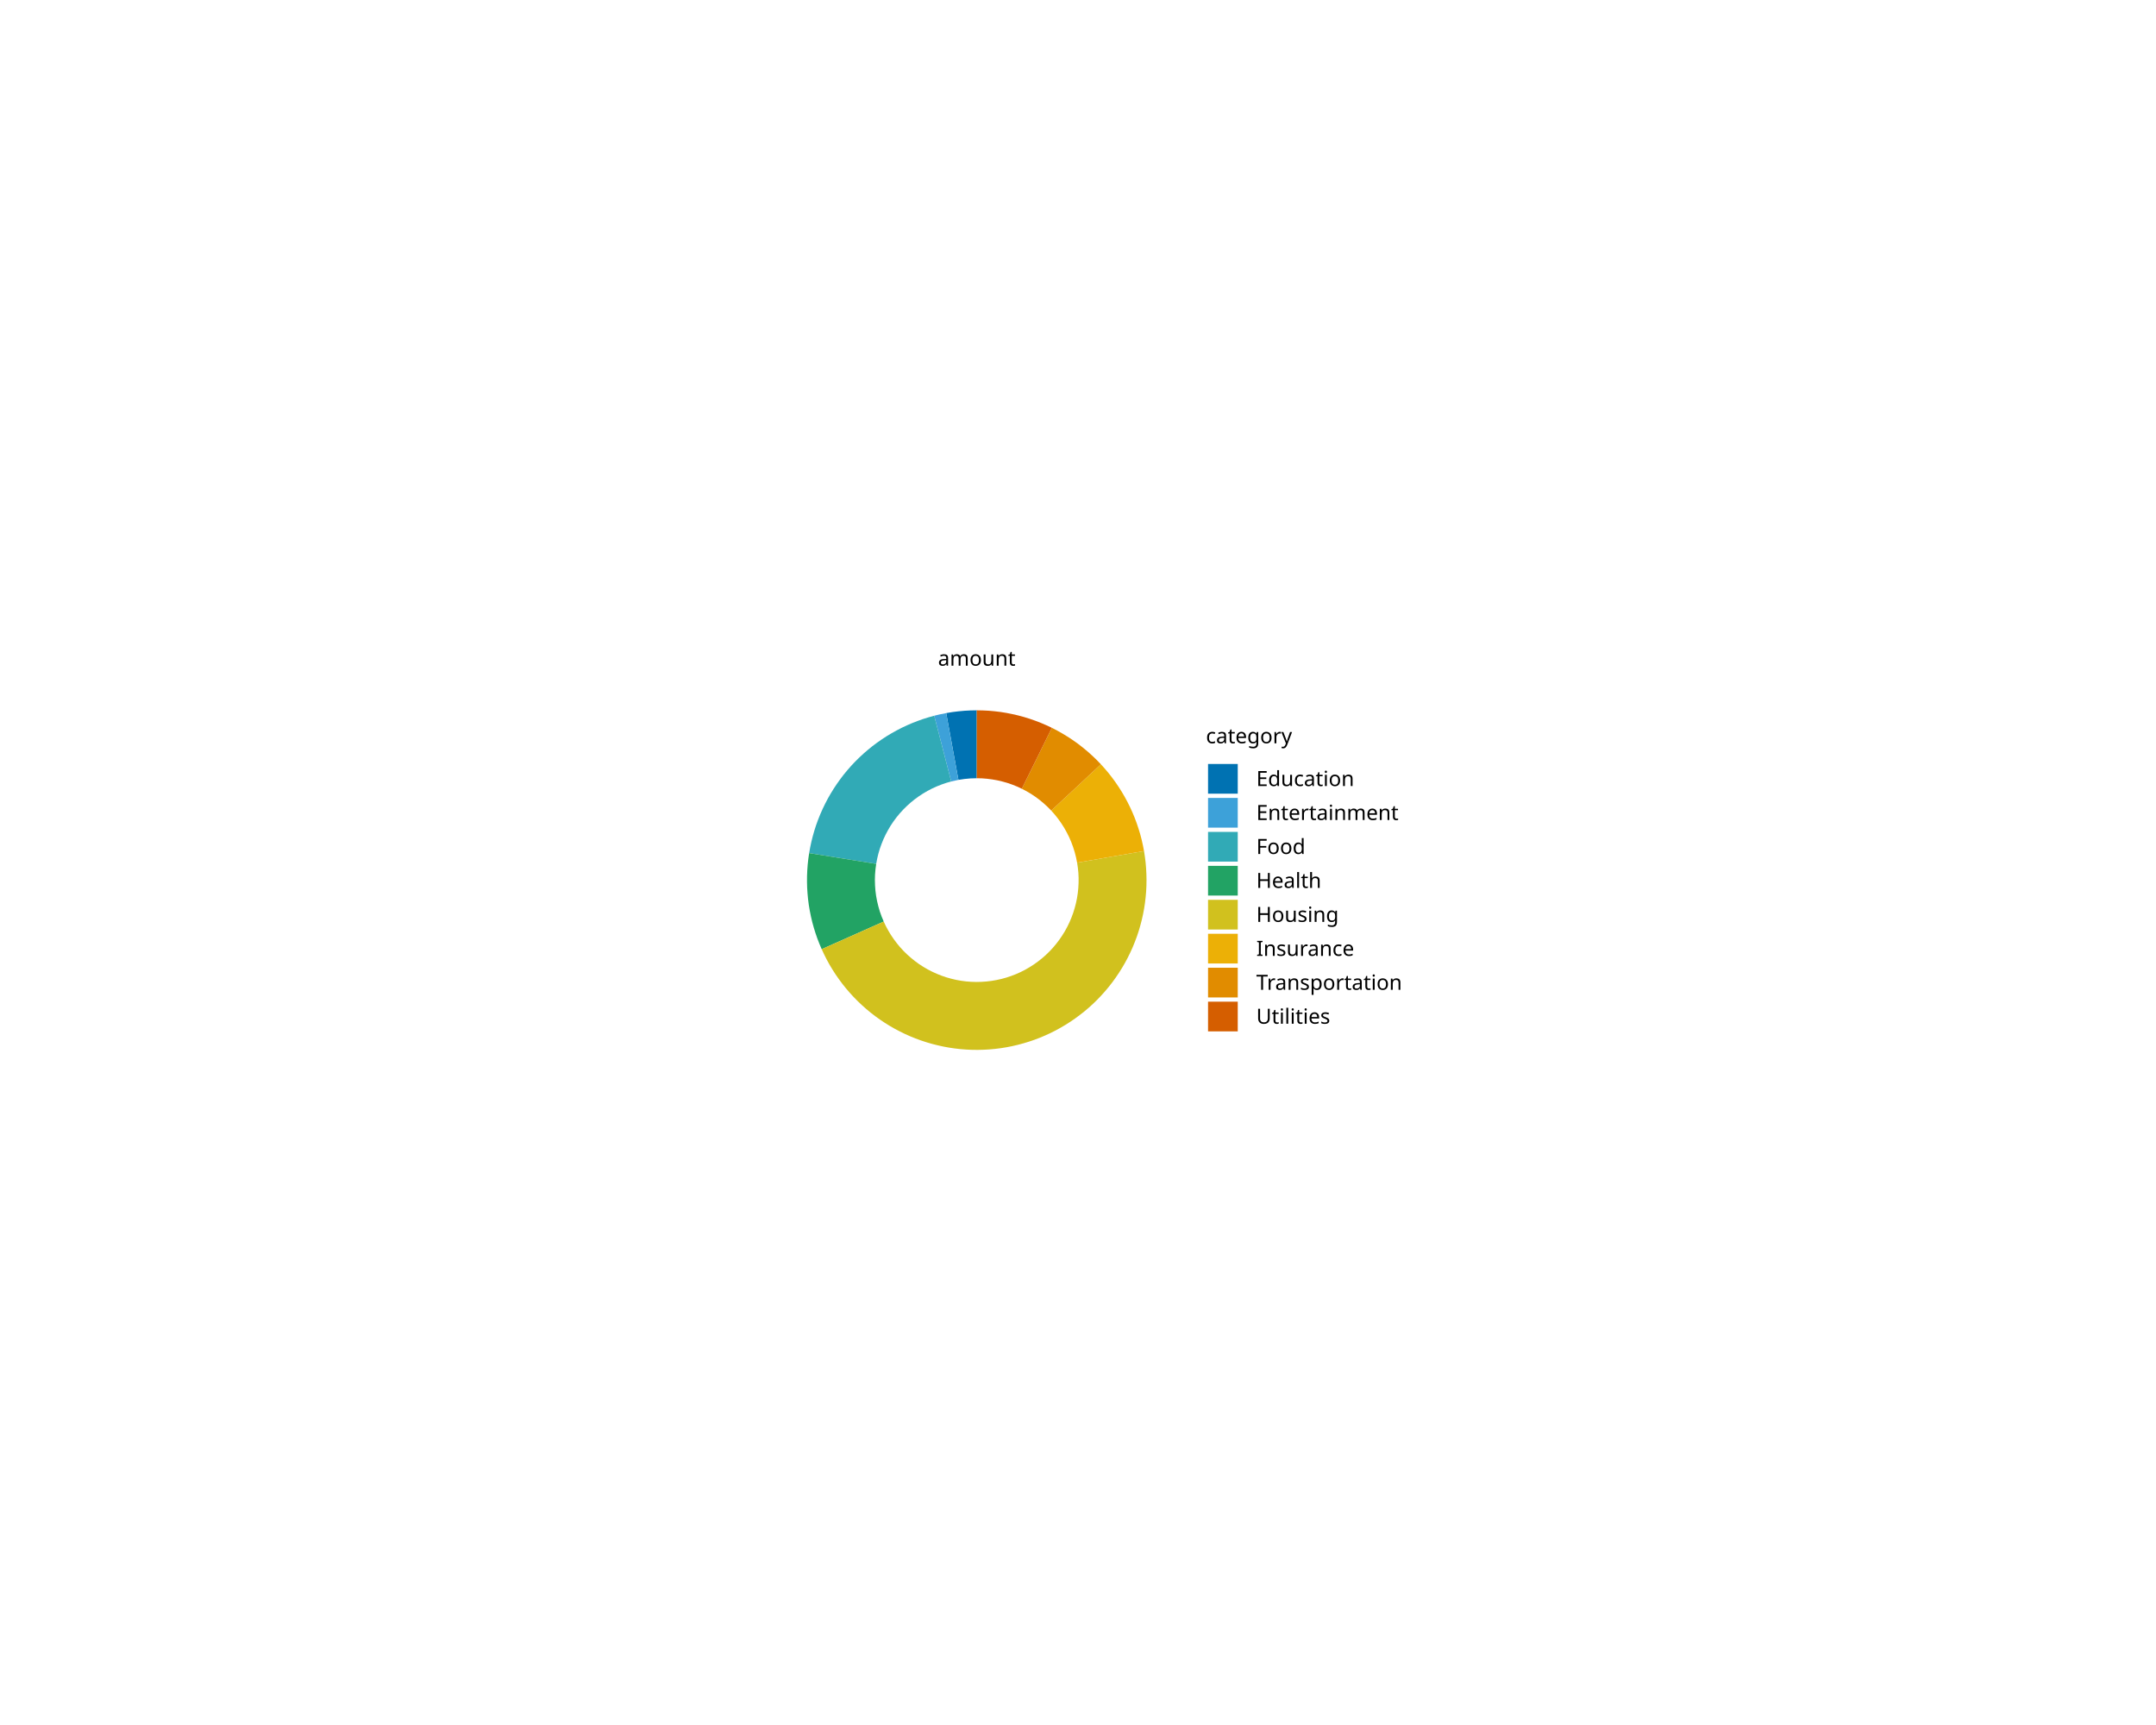
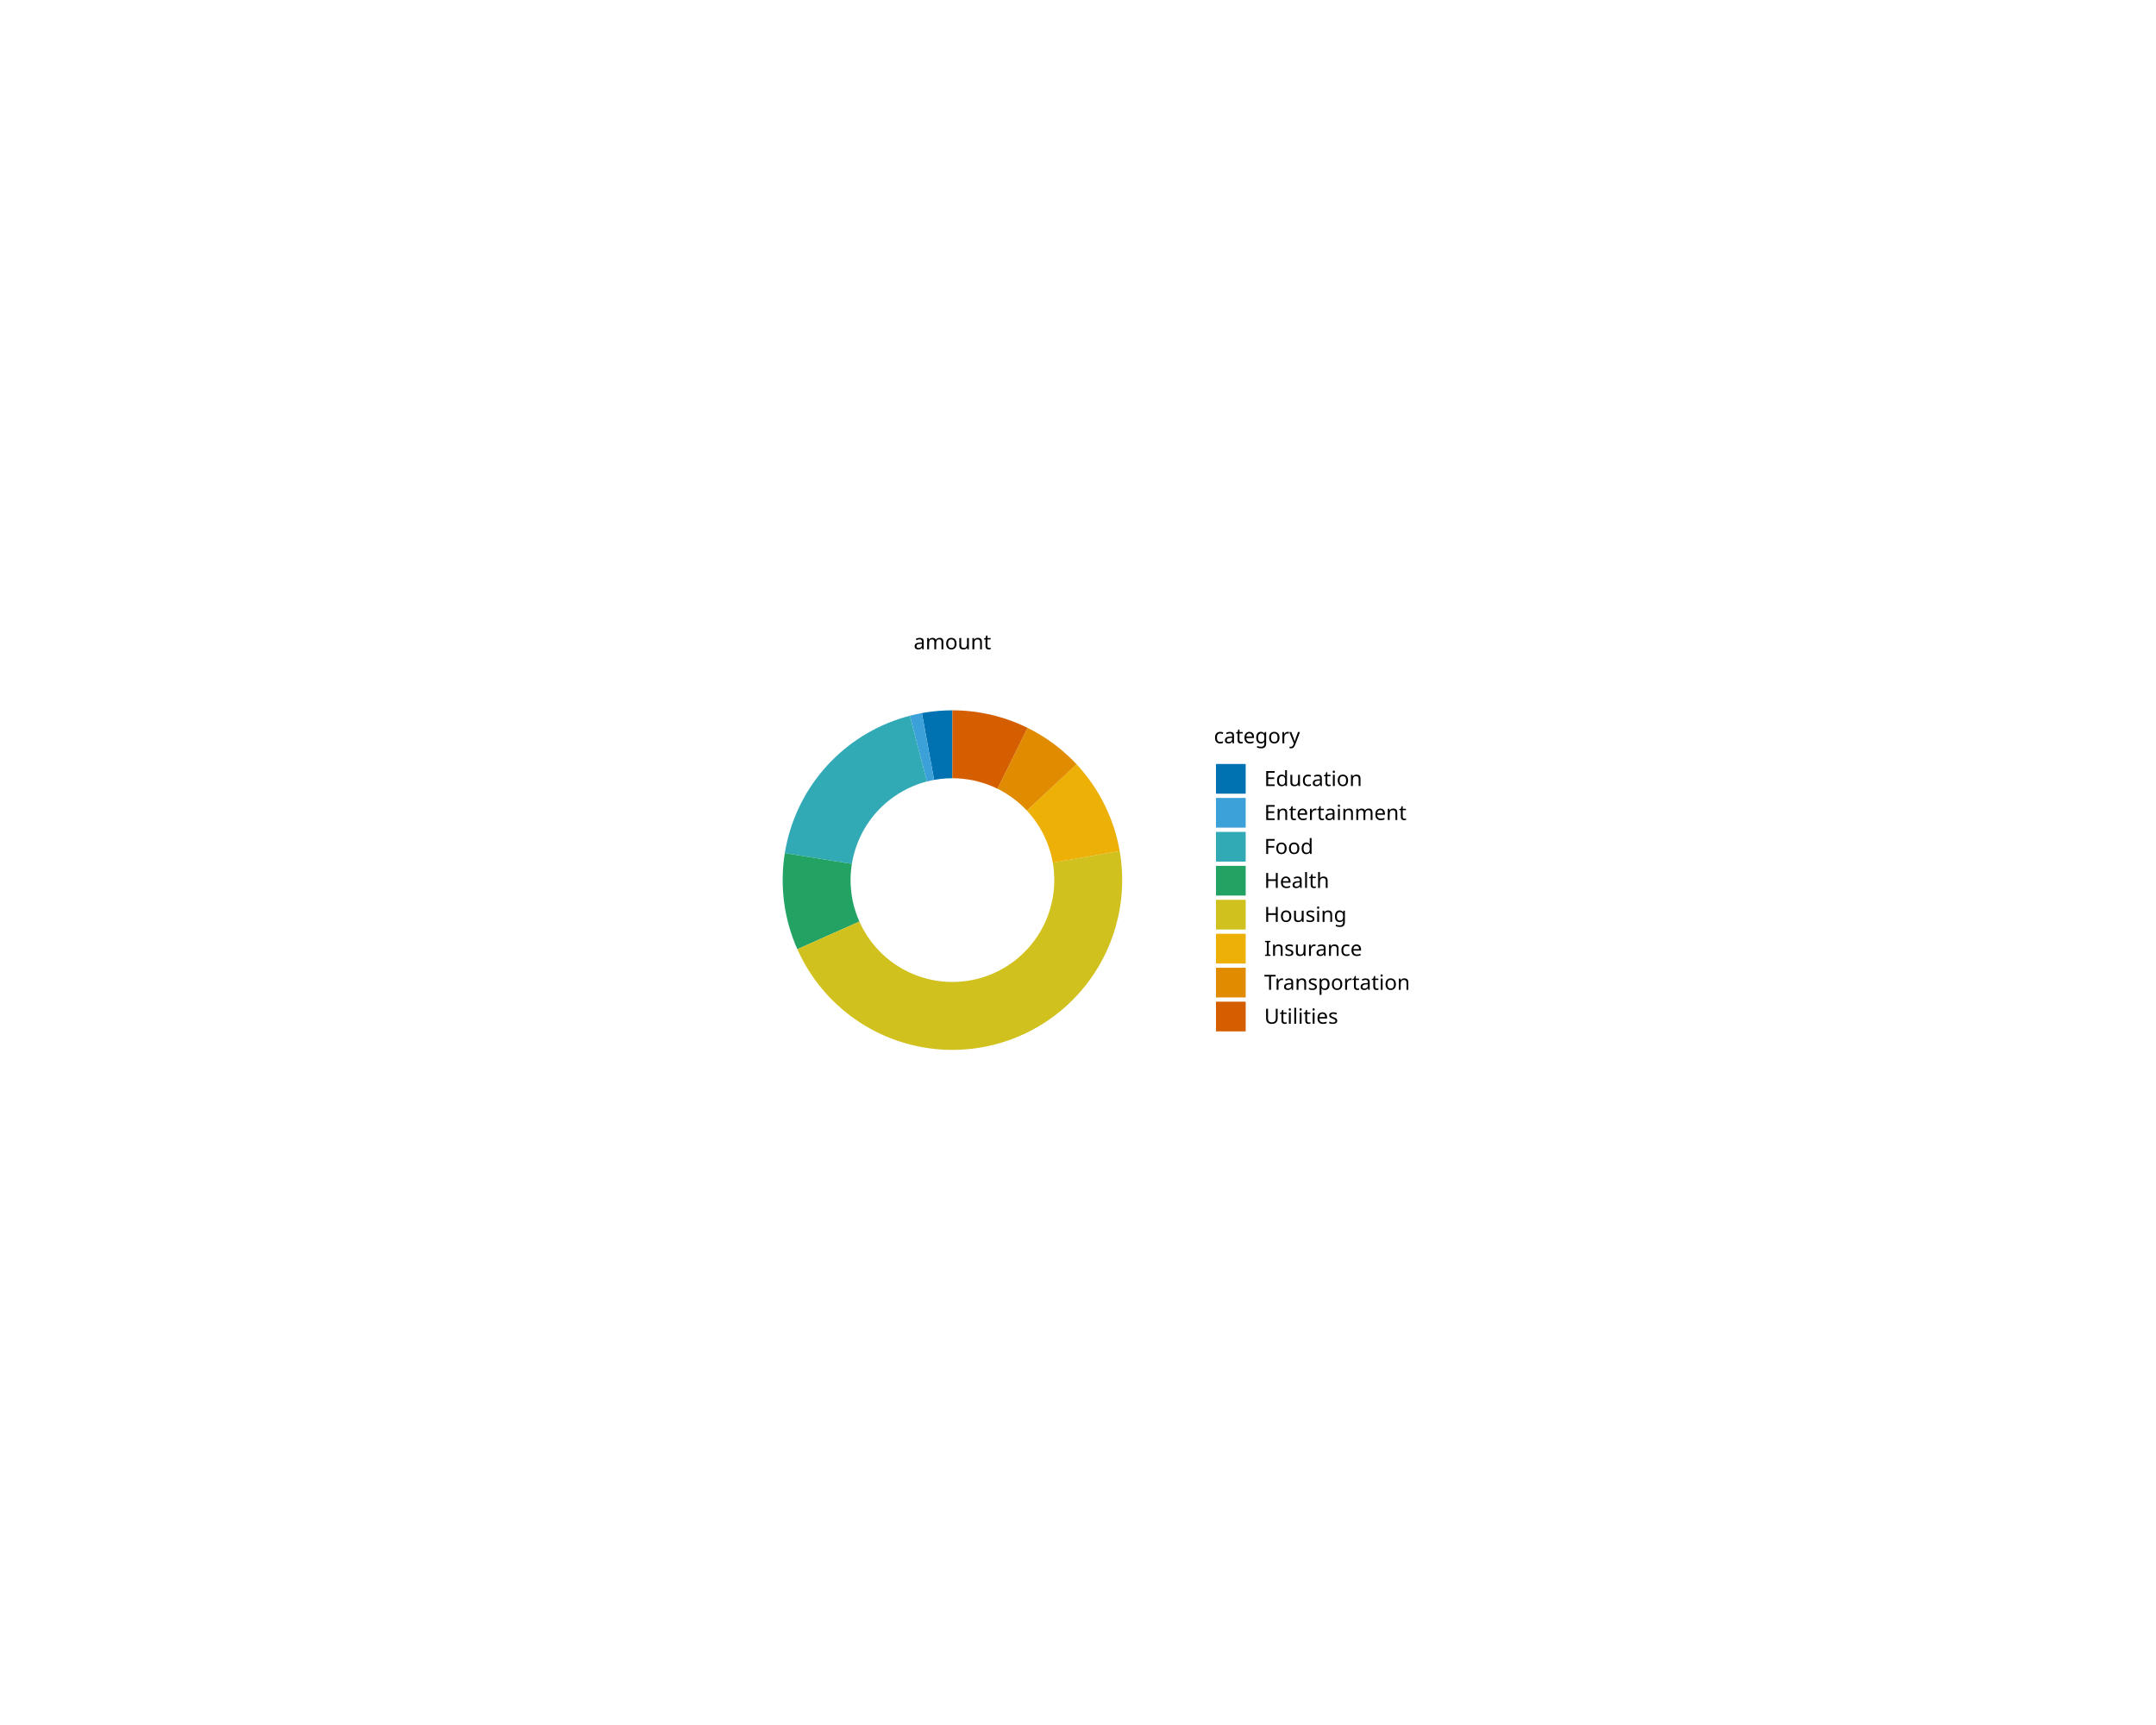
<svg xmlns="http://www.w3.org/2000/svg" class="svglite" data-engine-version="2.0" width="720.00pt" height="576.00pt" viewBox="0 0 720.00 576.00">
  <defs>
    <style type="text/css">
    .svglite line, .svglite polyline, .svglite polygon, .svglite path, .svglite rect, .svglite circle {
      fill: none;
      stroke: #000000;
      stroke-linecap: round;
      stroke-linejoin: round;
      stroke-miterlimit: 10.00;
    }
  </style>
  </defs>
  <rect width="100%" height="100%" style="stroke: none; fill: #FFFFFF;" />
  <defs>
    <clipPath id="cpMC4wMHw3MjAuMDB8MC4wMHw1NzYuMDA=">
      <rect x="0.00" y="0.00" width="720.00" height="576.00" />
    </clipPath>
  </defs>
  <g clip-path="url(#cpMC4wMHw3MjAuMDB8MC4wMHw1NzYuMDA=)">
</g>
  <defs>
-     <clipPath id="cpMjU1LjMyfDQ2NC42OHwyMTEuMjZ8MzY0Ljc0">
-       <rect x="255.32" y="211.26" width="209.36" height="153.48" />
+     <clipPath id="cpMjQ1Ljc4fDQ3NC4yMnwyMDkuODR8MzY2LjE2">
+       <rect x="245.78" y="209.84" width="228.44" height="156.32" />
    </clipPath>
  </defs>
-   <g clip-path="url(#cpMjU1LjMyfDQ2NC42OHwyMTEuMjZ8MzY0Ljc0)">
-     <rect x="255.32" y="211.26" width="209.36" height="153.48" style="stroke-width: 0.00; stroke: none;" />
+   <g clip-path="url(#cpMjQ1Ljc4fDQ3NC4yMnwyMDkuODR8MzY2LjE2)">
+     <rect x="245.78" y="209.84" width="228.44" height="156.32" style="stroke-width: 1.07; stroke: none;" />
  </g>
  <g clip-path="url(#cpMC4wMHw3MjAuMDB8MC4wMHw1NzYuMDA=)">
-     <polygon points="326.19,259.86 326.19,257.34 326.19,254.82 326.19,252.30 326.19,249.78 326.19,247.26 326.19,244.74 326.19,242.22 326.19,239.70 326.19,237.18 324.14,237.22 322.09,237.33 320.05,237.52 318.01,237.77 315.99,238.11 316.44,240.59 316.89,243.06 317.35,245.54 317.80,248.02 318.25,250.50 318.71,252.98 319.16,255.46 319.61,257.94 320.07,260.41 322.10,260.11 324.14,259.92 " style="stroke-width: 1.07; stroke: none; stroke-linecap: butt; stroke-linejoin: miter; fill: #0072B2;" />
-     <polygon points="320.07,260.41 319.61,257.94 319.16,255.46 318.71,252.98 318.25,250.50 317.80,248.02 317.35,245.54 316.89,243.06 316.44,240.59 315.99,238.11 313.98,238.51 311.98,238.99 312.61,241.43 313.25,243.87 313.88,246.31 314.51,248.75 315.14,251.19 315.77,253.63 316.40,256.07 317.03,258.51 317.66,260.94 " style="stroke-width: 1.07; stroke: none; stroke-linecap: butt; stroke-linejoin: miter; fill: #3DA1D9;" />
-     <polygon points="317.66,260.94 317.03,258.51 316.40,256.07 315.77,253.63 315.14,251.19 314.51,248.75 313.88,246.31 313.25,243.87 312.61,241.43 311.98,238.99 310.12,239.51 308.28,240.08 306.46,240.73 304.66,241.43 302.89,242.19 301.14,243.01 299.43,243.90 297.74,244.84 296.09,245.83 294.47,246.89 292.89,247.99 291.34,249.15 289.84,250.37 288.38,251.63 286.97,252.94 285.59,254.30 284.27,255.70 283.00,257.15 281.77,258.64 280.60,260.18 279.48,261.75 278.41,263.36 277.40,265.00 276.44,266.68 275.55,268.39 274.71,270.13 273.93,271.89 273.21,273.69 272.55,275.50 271.96,277.34 271.43,279.19 270.96,281.07 270.56,282.95 270.22,284.85 272.70,285.26 275.19,285.66 277.68,286.06 280.17,286.46 282.65,286.86 285.14,287.26 287.63,287.66 290.12,288.06 292.61,288.46 292.92,286.78 293.32,285.11 293.80,283.47 294.37,281.86 295.01,280.27 295.74,278.72 296.54,277.21 297.41,275.73 298.36,274.31 299.38,272.93 300.47,271.61 301.62,270.35 302.84,269.14 304.11,268.00 305.44,266.92 306.82,265.91 308.26,264.97 309.73,264.10 311.25,263.31 312.81,262.60 314.40,261.97 316.02,261.41 " style="stroke-width: 1.07; stroke: none; stroke-linecap: butt; stroke-linejoin: miter; fill: #31AAB6;" />
-     <polygon points="292.61,288.46 290.12,288.06 287.63,287.66 285.14,287.26 282.65,286.86 280.17,286.46 277.68,286.06 275.19,285.66 272.70,285.26 270.22,284.85 269.94,286.77 269.73,288.68 269.59,290.61 269.51,292.54 269.50,294.47 269.55,296.40 269.67,298.32 269.85,300.25 270.10,302.16 270.42,304.06 270.80,305.96 271.24,307.84 271.75,309.70 272.32,311.54 272.95,313.37 273.65,315.17 274.40,316.94 276.70,315.92 279.00,314.89 281.31,313.87 283.61,312.84 285.91,311.82 288.21,310.79 290.51,309.77 292.81,308.74 295.12,307.72 294.43,306.06 293.83,304.38 293.33,302.66 292.91,300.92 292.58,299.16 292.35,297.38 292.22,295.60 292.17,293.81 292.22,292.02 292.37,290.24 " style="stroke-width: 1.07; stroke: none; stroke-linecap: butt; stroke-linejoin: miter; fill: #22A364;" />
-     <polygon points="295.12,307.72 292.81,308.74 290.51,309.77 288.21,310.79 285.91,311.82 283.61,312.84 281.31,313.87 279.00,314.89 276.70,315.92 274.40,316.94 275.22,318.69 276.09,320.42 277.02,322.11 278.01,323.76 279.06,325.39 280.16,326.97 281.31,328.52 282.52,330.03 283.77,331.49 285.08,332.92 286.43,334.29 287.83,335.62 289.27,336.90 290.76,338.14 292.29,339.32 293.85,340.44 295.46,341.52 297.10,342.54 298.77,343.50 300.48,344.40 302.21,345.25 303.98,346.04 305.76,346.76 307.58,347.43 309.41,348.03 311.26,348.57 313.13,349.04 315.02,349.46 316.92,349.81 318.83,350.09 320.75,350.31 322.67,350.46 324.60,350.55 326.53,350.57 328.46,350.52 330.39,350.41 332.31,350.24 334.22,350.00 336.13,349.69 338.02,349.32 339.91,348.88 341.77,348.38 343.62,347.82 345.44,347.20 347.25,346.51 349.03,345.76 350.78,344.96 352.51,344.09 354.20,343.16 355.86,342.18 357.49,341.14 359.08,340.05 360.63,338.90 362.15,337.71 363.62,336.46 365.05,335.16 366.43,333.81 367.76,332.42 369.05,330.98 370.29,329.50 371.48,327.98 372.61,326.41 373.69,324.81 374.72,323.18 375.69,321.51 376.60,319.81 377.45,318.08 378.25,316.32 378.98,314.53 379.66,312.72 380.27,310.89 380.81,309.04 381.30,307.17 381.72,305.29 382.08,303.39 382.37,301.48 382.59,299.57 382.76,297.64 382.85,295.71 382.88,293.78 382.84,291.85 382.74,289.93 382.58,288.00 382.34,286.09 382.05,284.18 379.56,284.61 377.08,285.04 374.60,285.47 372.12,285.90 369.63,286.33 367.15,286.77 364.67,287.20 362.18,287.63 359.70,288.06 359.95,289.74 360.12,291.43 360.20,293.12 360.19,294.82 360.10,296.51 359.93,298.20 359.67,299.88 359.33,301.54 358.90,303.19 358.40,304.81 357.81,306.40 357.15,307.96 356.41,309.49 355.59,310.98 354.70,312.42 353.74,313.82 352.71,315.17 351.62,316.47 350.46,317.71 349.24,318.89 347.96,320.01 346.63,321.06 345.25,322.05 343.82,322.96 342.35,323.81 340.84,324.58 339.29,325.27 337.70,325.88 336.09,326.42 334.46,326.87 332.80,327.24 331.13,327.53 329.44,327.73 327.75,327.85 326.05,327.89 324.36,327.84 322.66,327.71 320.98,327.49 319.31,327.19 317.66,326.80 316.03,326.34 314.42,325.79 312.84,325.16 311.30,324.46 309.79,323.68 308.32,322.82 306.90,321.90 305.53,320.90 304.21,319.83 302.94,318.71 301.73,317.52 300.58,316.27 299.50,314.96 298.48,313.60 297.53,312.20 296.65,310.74 295.84,309.25 " style="stroke-width: 1.07; stroke: none; stroke-linecap: butt; stroke-linejoin: miter; fill: #D1C11E;" />
-     <polygon points="359.70,288.06 362.18,287.63 364.67,287.20 367.15,286.77 369.63,286.33 372.12,285.90 374.60,285.47 377.08,285.04 379.56,284.61 382.05,284.18 381.68,282.28 381.26,280.40 380.77,278.53 380.21,276.69 379.60,274.86 378.92,273.05 378.18,271.27 377.38,269.51 376.52,267.78 375.60,266.08 374.63,264.42 373.59,262.78 372.51,261.19 371.37,259.63 370.18,258.11 368.93,256.63 367.64,255.20 365.80,256.92 363.96,258.64 362.11,260.36 360.27,262.08 358.43,263.80 356.59,265.51 354.74,267.23 352.90,268.95 351.06,270.67 352.25,272.01 353.36,273.41 354.40,274.87 355.36,276.38 356.24,277.94 357.04,279.54 357.75,281.18 358.37,282.86 358.91,284.57 359.35,286.30 " style="stroke-width: 1.07; stroke: none; stroke-linecap: butt; stroke-linejoin: miter; fill: #ECB006;" />
-     <polygon points="351.06,270.67 352.90,268.95 354.74,267.23 356.59,265.51 358.43,263.80 360.27,262.08 362.11,260.36 363.96,258.64 365.80,256.92 367.64,255.20 366.22,253.73 364.74,252.31 363.21,250.94 361.63,249.63 360.01,248.37 358.34,247.18 356.63,246.05 354.88,244.98 353.09,243.97 351.27,243.03 350.15,245.29 349.04,247.55 347.92,249.81 346.81,252.07 345.70,254.33 344.58,256.59 343.47,258.85 342.35,261.11 341.24,263.37 342.79,264.19 344.30,265.08 345.77,266.06 347.18,267.11 348.53,268.23 349.83,269.42 " style="stroke-width: 1.07; stroke: none; stroke-linecap: butt; stroke-linejoin: miter; fill: #E18C00;" />
-     <polygon points="341.24,263.37 342.35,261.11 343.47,258.85 344.58,256.59 345.70,254.33 346.81,252.07 347.92,249.81 349.04,247.55 350.15,245.29 351.27,243.03 349.46,242.18 347.62,241.39 345.76,240.67 343.87,240.01 341.96,239.42 340.04,238.90 338.09,238.45 336.13,238.06 334.16,237.74 332.17,237.50 330.18,237.32 328.19,237.22 326.19,237.18 326.19,239.70 326.19,242.22 326.19,244.74 326.19,247.26 326.19,249.78 326.19,252.30 326.19,254.82 326.19,257.34 326.19,259.86 327.92,259.90 329.65,260.04 331.36,260.26 333.07,260.56 334.75,260.96 336.42,261.43 338.06,262.00 339.66,262.64 " style="stroke-width: 1.07; stroke: none; stroke-linecap: butt; stroke-linejoin: miter; fill: #D55E00;" />
-     <text x="402.72" y="248.19" style="font-size: 7.00px; font-family: sans;" textLength="26.85px" lengthAdjust="spacingAndGlyphs">category</text>
-     <rect x="403.43" y="255.10" width="9.92" height="9.92" style="stroke-width: 1.07; stroke: none; stroke-linecap: butt; stroke-linejoin: miter; fill: #0072B2;" />
-     <rect x="403.43" y="266.44" width="9.92" height="9.92" style="stroke-width: 1.07; stroke: none; stroke-linecap: butt; stroke-linejoin: miter; fill: #3DA1D9;" />
-     <rect x="403.43" y="277.78" width="9.92" height="9.92" style="stroke-width: 1.07; stroke: none; stroke-linecap: butt; stroke-linejoin: miter; fill: #31AAB6;" />
-     <rect x="403.43" y="289.12" width="9.92" height="9.92" style="stroke-width: 1.07; stroke: none; stroke-linecap: butt; stroke-linejoin: miter; fill: #22A364;" />
-     <rect x="403.43" y="300.46" width="9.92" height="9.92" style="stroke-width: 1.07; stroke: none; stroke-linecap: butt; stroke-linejoin: miter; fill: #D1C11E;" />
-     <rect x="403.43" y="311.80" width="9.92" height="9.92" style="stroke-width: 1.07; stroke: none; stroke-linecap: butt; stroke-linejoin: miter; fill: #ECB006;" />
-     <rect x="403.43" y="323.14" width="9.92" height="9.92" style="stroke-width: 1.07; stroke: none; stroke-linecap: butt; stroke-linejoin: miter; fill: #E18C00;" />
-     <rect x="403.43" y="334.47" width="9.92" height="9.92" style="stroke-width: 1.07; stroke: none; stroke-linecap: butt; stroke-linejoin: miter; fill: #D55E00;" />
-     <text x="419.54" y="262.47" style="font-size: 7.00px; font-family: sans;" textLength="31.14px" lengthAdjust="spacingAndGlyphs">Education</text>
-     <text x="419.54" y="273.81" style="font-size: 7.00px; font-family: sans;" textLength="43.58px" lengthAdjust="spacingAndGlyphs">Entertainment</text>
-     <text x="419.54" y="285.15" style="font-size: 7.00px; font-family: sans;" textLength="15.96px" lengthAdjust="spacingAndGlyphs">Food</text>
-     <text x="419.54" y="296.49" style="font-size: 7.00px; font-family: sans;" textLength="20.24px" lengthAdjust="spacingAndGlyphs">Health</text>
-     <text x="419.54" y="307.83" style="font-size: 7.00px; font-family: sans;" textLength="25.69px" lengthAdjust="spacingAndGlyphs">Housing</text>
-     <text x="419.54" y="319.17" style="font-size: 7.00px; font-family: sans;" textLength="30.75px" lengthAdjust="spacingAndGlyphs">Insurance</text>
-     <text x="419.54" y="330.51" style="font-size: 7.00px; font-family: sans;" textLength="45.14px" lengthAdjust="spacingAndGlyphs">Transportation</text>
-     <text x="419.54" y="341.84" style="font-size: 7.00px; font-family: sans;" textLength="22.56px" lengthAdjust="spacingAndGlyphs">Utilities</text>
-     <text x="326.19" y="222.28" text-anchor="middle" style="font-size: 7.00px; font-family: sans;" textLength="23.35px" lengthAdjust="spacingAndGlyphs">amount</text>
+     <polygon points="318.06,237.18 316.14,237.21 314.22,237.31 312.30,237.48 310.39,237.70 308.48,238.00 306.59,238.36 304.71,238.78 302.85,239.26 301.00,239.81 299.18,240.42 297.37,241.09 295.59,241.83 293.84,242.62 292.11,243.47 290.41,244.38 288.75,245.35 287.12,246.37 285.52,247.45 283.97,248.58 282.45,249.77 280.97,251.00 279.54,252.29 278.15,253.62 276.80,255.00 275.51,256.42 274.26,257.89 273.06,259.39 271.92,260.94 270.82,262.53 269.79,264.15 268.81,265.81 267.88,267.50 267.01,269.21 266.21,270.96 265.46,272.74 264.77,274.54 264.15,276.36 263.58,278.20 263.08,280.06 262.64,281.93 262.27,283.82 261.96,285.72 261.72,287.63 261.54,289.55 261.42,291.47 261.37,293.39 261.39,295.32 261.47,297.24 261.62,299.16 261.83,301.08 262.11,302.98 262.45,304.88 262.85,306.76 263.32,308.63 263.86,310.48 264.45,312.31 265.11,314.12 265.83,315.90 266.60,317.66 267.44,319.40 268.34,321.10 269.29,322.78 270.30,324.42 271.36,326.02 272.48,327.59 273.65,329.11 274.88,330.60 276.15,332.05 277.47,333.45 278.84,334.80 280.25,336.11 281.70,337.37 283.20,338.58 284.74,339.74 286.32,340.85 287.93,341.90 289.58,342.89 291.26,343.83 292.97,344.71 294.71,345.54 296.48,346.30 298.27,347.00 300.09,347.64 301.92,348.22 303.78,348.74 305.65,349.19 307.53,349.58 309.43,349.91 311.34,350.17 313.26,350.36 315.18,350.49 317.10,350.56 319.03,350.56 320.95,350.49 322.87,350.36 324.79,350.17 326.69,349.91 328.59,349.58 330.48,349.19 332.35,348.74 334.20,348.22 336.04,347.64 337.86,347.00 339.65,346.30 341.42,345.54 343.16,344.71 344.87,343.83 346.55,342.89 348.20,341.90 349.81,340.85 351.39,339.74 352.92,338.58 354.42,337.37 355.88,336.11 357.29,334.80 358.66,333.45 359.98,332.05 361.25,330.60 362.47,329.11 363.64,327.59 364.76,326.02 365.83,324.42 366.84,322.78 367.79,321.10 368.69,319.40 369.52,317.66 370.30,315.90 371.02,314.12 371.68,312.31 372.27,310.48 372.80,308.63 373.27,306.76 373.68,304.88 374.02,302.98 374.30,301.08 374.51,299.16 374.66,297.24 374.74,295.32 374.75,293.39 374.71,291.47 374.59,289.55 374.41,287.63 374.17,285.72 373.86,283.82 373.48,281.93 373.05,280.06 372.55,278.20 371.98,276.36 371.36,274.54 370.67,272.74 369.92,270.96 369.11,269.21 368.25,267.50 367.32,265.81 366.34,264.15 365.30,262.53 364.21,260.94 363.07,259.39 361.87,257.89 360.62,256.42 359.32,255.00 357.98,253.62 356.59,252.29 355.16,251.00 353.68,249.77 352.16,248.58 350.60,247.45 349.01,246.37 347.38,245.35 345.71,244.38 344.02,243.47 342.29,242.62 340.53,241.83 338.75,241.09 336.95,240.42 335.12,239.81 333.28,239.26 331.42,238.78 329.54,238.36 327.64,238.00 325.74,237.70 323.83,237.48 321.91,237.31 319.99,237.21 318.06,237.18 318.06,239.14 318.06,241.09 318.06,243.05 318.06,245.00 318.06,246.96 318.06,248.91 318.06,250.87 318.06,252.82 318.06,254.78 318.06,256.73 318.06,258.69 318.06,260.64 318.06,262.60 318.06,264.55 318.06,266.51 318.06,268.46 318.06,270.42 318.06,272.37 318.06,274.33 318.06,276.28 318.06,278.24 318.06,280.19 318.06,282.15 318.06,284.10 318.06,286.06 318.06,288.01 318.06,289.97 318.06,291.92 318.06,293.88 318.06,293.88 318.06,291.92 318.06,289.97 318.06,288.01 318.06,286.06 318.06,284.10 318.06,282.15 318.06,280.19 318.06,278.24 318.06,276.28 318.06,274.33 318.06,272.37 318.06,270.42 318.06,268.46 318.06,266.51 318.06,264.55 318.06,262.60 318.06,260.64 318.06,258.69 318.06,256.73 318.06,254.78 318.06,252.82 318.06,250.87 318.06,248.91 318.06,246.96 318.06,245.00 318.06,243.05 318.06,241.09 318.06,239.14 " style="stroke-width: 1.07; stroke: none; fill: none;" />
+     <polygon points="318.06,259.86 318.06,257.34 318.06,254.82 318.06,252.30 318.06,249.78 318.06,247.26 318.06,244.74 318.06,242.22 318.06,239.70 318.06,237.18 316.01,237.22 313.96,237.33 311.92,237.52 309.89,237.77 307.86,238.11 308.32,240.59 308.77,243.06 309.22,245.54 309.68,248.02 310.13,250.50 310.58,252.98 311.04,255.46 311.49,257.94 311.94,260.41 313.97,260.11 316.01,259.92 " style="stroke-width: 1.07; stroke: none; stroke-linecap: butt; stroke-linejoin: miter; fill: #0072B2;" />
+     <polygon points="311.94,260.41 311.49,257.94 311.04,255.46 310.58,252.98 310.13,250.50 309.68,248.02 309.22,245.54 308.77,243.06 308.32,240.59 307.86,238.11 305.85,238.51 303.86,238.99 304.49,241.43 305.12,243.87 305.75,246.31 306.38,248.75 307.02,251.19 307.65,253.63 308.28,256.07 308.91,258.51 309.54,260.94 " style="stroke-width: 1.07; stroke: none; stroke-linecap: butt; stroke-linejoin: miter; fill: #3DA1D9;" />
+     <polygon points="309.54,260.94 308.91,258.51 308.28,256.07 307.65,253.63 307.02,251.19 306.38,248.75 305.75,246.31 305.12,243.87 304.49,241.43 303.86,238.99 302.00,239.51 300.16,240.08 298.34,240.73 296.54,241.43 294.76,242.19 293.02,243.01 291.30,243.90 289.62,244.84 287.96,245.83 286.34,246.89 284.76,247.99 283.22,249.15 281.72,250.37 280.26,251.63 278.84,252.94 277.47,254.30 276.15,255.70 274.87,257.15 273.65,258.64 272.47,260.18 271.35,261.75 270.28,263.36 269.27,265.00 268.32,266.68 267.42,268.39 266.58,270.13 265.81,271.89 265.09,273.69 264.43,275.50 263.84,277.34 263.30,279.19 262.84,281.07 262.43,282.95 262.09,284.85 264.58,285.26 267.07,285.66 269.56,286.06 272.04,286.46 274.53,286.86 277.02,287.26 279.51,287.66 281.99,288.06 284.48,288.46 284.80,286.78 285.19,285.11 285.68,283.47 286.24,281.86 286.89,280.27 287.61,278.72 288.41,277.21 289.29,275.73 290.24,274.31 291.26,272.93 292.34,271.61 293.50,270.35 294.71,269.14 295.99,268.00 297.32,266.92 298.70,265.91 300.13,264.97 301.61,264.10 303.13,263.31 304.68,262.60 306.27,261.97 307.89,261.41 " style="stroke-width: 1.07; stroke: none; stroke-linecap: butt; stroke-linejoin: miter; fill: #31AAB6;" />
+     <polygon points="284.48,288.46 281.99,288.06 279.51,287.66 277.02,287.26 274.53,286.86 272.04,286.46 269.56,286.06 267.07,285.66 264.58,285.26 262.09,284.85 261.82,286.77 261.61,288.68 261.46,290.61 261.39,292.54 261.37,294.47 261.43,296.40 261.55,298.32 261.73,300.25 261.98,302.16 262.29,304.06 262.67,305.96 263.12,307.84 263.62,309.70 264.19,311.54 264.83,313.37 265.52,315.17 266.28,316.94 268.58,315.92 270.88,314.89 273.18,313.87 275.48,312.84 277.78,311.82 280.09,310.79 282.39,309.77 284.69,308.74 286.99,307.72 286.31,306.06 285.71,304.38 285.20,302.66 284.78,300.92 284.46,299.16 284.23,297.38 284.09,295.60 284.05,293.81 284.10,292.02 284.24,290.24 " style="stroke-width: 1.07; stroke: none; stroke-linecap: butt; stroke-linejoin: miter; fill: #22A364;" />
+     <polygon points="286.99,307.72 284.69,308.74 282.39,309.77 280.09,310.79 277.78,311.82 275.48,312.84 273.18,313.87 270.88,314.89 268.58,315.92 266.28,316.94 267.09,318.69 267.97,320.42 268.90,322.11 269.89,323.76 270.93,325.39 272.03,326.97 273.19,328.52 274.39,330.03 275.65,331.49 276.95,332.92 278.31,334.29 279.71,335.62 281.15,336.90 282.64,338.14 284.16,339.32 285.73,340.44 287.33,341.52 288.97,342.54 290.65,343.50 292.35,344.40 294.09,345.25 295.85,346.04 297.64,346.76 299.45,347.43 301.29,348.03 303.14,348.57 305.01,349.04 306.90,349.46 308.79,349.81 310.70,350.09 312.62,350.31 314.55,350.46 316.47,350.55 318.41,350.57 320.34,350.52 322.26,350.41 324.18,350.24 326.10,350.00 328.01,349.69 329.90,349.32 331.78,348.88 333.65,348.38 335.49,347.82 337.32,347.20 339.12,346.51 340.90,345.76 342.66,344.96 344.38,344.09 346.08,343.16 347.74,342.18 349.36,341.14 350.96,340.05 352.51,338.90 354.02,337.71 355.49,336.46 356.92,335.16 358.30,333.81 359.64,332.42 360.93,330.98 362.17,329.50 363.35,327.98 364.49,326.41 365.57,324.81 366.60,323.18 367.56,321.51 368.48,319.81 369.33,318.08 370.12,316.32 370.86,314.53 371.53,312.72 372.14,310.89 372.69,309.04 373.17,307.17 373.60,305.29 373.95,303.39 374.24,301.48 374.47,299.57 374.63,297.64 374.73,295.71 374.76,293.78 374.72,291.85 374.62,289.93 374.45,288.00 374.22,286.09 373.92,284.18 371.44,284.61 368.96,285.04 366.47,285.47 363.99,285.90 361.51,286.33 359.03,286.77 356.54,287.20 354.06,287.63 351.58,288.06 351.83,289.74 351.99,291.43 352.07,293.12 352.07,294.82 351.98,296.51 351.80,298.20 351.54,299.88 351.20,301.54 350.78,303.19 350.27,304.81 349.69,306.40 349.03,307.96 348.28,309.49 347.47,310.98 346.58,312.42 345.62,313.82 344.59,315.17 343.49,316.47 342.33,317.71 341.11,318.89 339.84,320.01 338.51,321.06 337.13,322.05 335.70,322.96 334.22,323.81 332.71,324.58 331.16,325.27 329.58,325.88 327.97,326.42 326.33,326.87 324.68,327.24 323.00,327.53 321.32,327.73 319.63,327.85 317.93,327.89 316.23,327.84 314.54,327.71 312.86,327.49 311.19,327.19 309.53,326.80 307.90,326.34 306.30,325.79 304.72,325.16 303.17,324.46 301.67,323.68 300.20,322.82 298.78,321.90 297.40,320.90 296.08,319.83 294.81,318.71 293.61,317.52 292.46,316.27 291.37,314.96 290.35,313.60 289.40,312.20 288.53,310.74 287.72,309.25 " style="stroke-width: 1.07; stroke: none; stroke-linecap: butt; stroke-linejoin: miter; fill: #D1C11E;" />
+     <polygon points="351.58,288.06 354.06,287.63 356.54,287.20 359.03,286.77 361.51,286.33 363.99,285.90 366.47,285.47 368.96,285.04 371.44,284.61 373.92,284.18 373.56,282.28 373.13,280.40 372.64,278.53 372.09,276.69 371.47,274.86 370.79,273.05 370.05,271.27 369.25,269.51 368.39,267.78 367.48,266.08 366.50,264.42 365.47,262.78 364.38,261.19 363.24,259.63 362.05,258.11 360.81,256.63 359.52,255.20 357.67,256.92 355.83,258.64 353.99,260.36 352.15,262.08 350.30,263.80 348.46,265.51 346.62,267.23 344.78,268.95 342.94,270.67 344.12,272.01 345.24,273.41 346.27,274.87 347.24,276.38 348.11,277.94 348.91,279.54 349.62,281.18 350.25,282.86 350.78,284.57 351.23,286.30 " style="stroke-width: 1.07; stroke: none; stroke-linecap: butt; stroke-linejoin: miter; fill: #ECB006;" />
+     <polygon points="342.94,270.67 344.78,268.95 346.62,267.23 348.46,265.51 350.30,263.80 352.15,262.08 353.99,260.36 355.83,258.64 357.67,256.92 359.52,255.20 358.09,253.73 356.61,252.31 355.08,250.94 353.51,249.63 351.88,248.37 350.21,247.18 348.50,246.05 346.75,244.98 344.97,243.97 343.14,243.03 342.03,245.29 340.91,247.55 339.80,249.81 338.69,252.07 337.57,254.33 336.46,256.59 335.34,258.85 334.23,261.11 333.11,263.37 334.67,264.19 336.18,265.08 337.64,266.06 339.05,267.11 340.41,268.23 341.70,269.42 " style="stroke-width: 1.07; stroke: none; stroke-linecap: butt; stroke-linejoin: miter; fill: #E18C00;" />
+     <polygon points="333.11,263.37 334.23,261.11 335.34,258.85 336.46,256.59 337.57,254.33 338.69,252.07 339.80,249.81 340.91,247.55 342.03,245.29 343.14,243.03 341.34,242.18 339.50,241.39 337.64,240.67 335.75,240.01 333.84,239.42 331.91,238.90 329.97,238.45 328.00,238.06 326.03,237.74 324.05,237.50 322.06,237.32 320.06,237.22 318.06,237.18 318.06,239.70 318.06,242.22 318.06,244.74 318.06,247.26 318.06,249.78 318.06,252.30 318.06,254.82 318.06,257.34 318.06,259.86 319.79,259.90 321.52,260.04 323.24,260.26 324.94,260.56 326.63,260.96 328.29,261.43 329.93,262.00 331.54,262.64 " style="stroke-width: 1.07; stroke: none; stroke-linecap: butt; stroke-linejoin: miter; fill: #D55E00;" />
+     <rect x="399.89" y="237.17" width="72.91" height="113.42" style="stroke-width: 1.07; stroke: none;" />
+     <text x="405.37" y="248.19" style="font-size: 7.00px; font-family: sans;" textLength="26.85px" lengthAdjust="spacingAndGlyphs">category</text>
+     <rect x="405.37" y="254.40" width="11.34" height="11.34" style="stroke-width: 1.07; stroke: none;" />
+     <rect x="406.08" y="255.10" width="9.92" height="9.92" style="stroke-width: 1.07; stroke: none; stroke-linecap: butt; stroke-linejoin: miter; fill: #0072B2;" />
+     <rect x="405.37" y="265.73" width="11.34" height="11.34" style="stroke-width: 1.07; stroke: none;" />
+     <rect x="406.08" y="266.44" width="9.92" height="9.92" style="stroke-width: 1.07; stroke: none; stroke-linecap: butt; stroke-linejoin: miter; fill: #3DA1D9;" />
+     <rect x="405.37" y="277.07" width="11.34" height="11.34" style="stroke-width: 1.07; stroke: none;" />
+     <rect x="406.08" y="277.78" width="9.92" height="9.92" style="stroke-width: 1.07; stroke: none; stroke-linecap: butt; stroke-linejoin: miter; fill: #31AAB6;" />
+     <rect x="405.37" y="288.41" width="11.34" height="11.34" style="stroke-width: 1.07; stroke: none;" />
+     <rect x="406.08" y="289.12" width="9.92" height="9.92" style="stroke-width: 1.07; stroke: none; stroke-linecap: butt; stroke-linejoin: miter; fill: #22A364;" />
+     <rect x="405.37" y="299.75" width="11.34" height="11.34" style="stroke-width: 1.07; stroke: none;" />
+     <rect x="406.08" y="300.46" width="9.92" height="9.92" style="stroke-width: 1.07; stroke: none; stroke-linecap: butt; stroke-linejoin: miter; fill: #D1C11E;" />
+     <rect x="405.37" y="311.09" width="11.34" height="11.34" style="stroke-width: 1.07; stroke: none;" />
+     <rect x="406.08" y="311.80" width="9.92" height="9.92" style="stroke-width: 1.07; stroke: none; stroke-linecap: butt; stroke-linejoin: miter; fill: #ECB006;" />
+     <rect x="405.37" y="322.43" width="11.34" height="11.34" style="stroke-width: 1.07; stroke: none;" />
+     <rect x="406.08" y="323.14" width="9.92" height="9.92" style="stroke-width: 1.07; stroke: none; stroke-linecap: butt; stroke-linejoin: miter; fill: #E18C00;" />
+     <rect x="405.37" y="333.77" width="11.34" height="11.34" style="stroke-width: 1.07; stroke: none;" />
+     <rect x="406.08" y="334.47" width="9.92" height="9.92" style="stroke-width: 1.07; stroke: none; stroke-linecap: butt; stroke-linejoin: miter; fill: #D55E00;" />
+     <text x="422.19" y="262.47" style="font-size: 7.00px; font-family: sans;" textLength="31.14px" lengthAdjust="spacingAndGlyphs">Education</text>
+     <text x="422.19" y="273.81" style="font-size: 7.00px; font-family: sans;" textLength="43.58px" lengthAdjust="spacingAndGlyphs">Entertainment</text>
+     <text x="422.19" y="285.15" style="font-size: 7.00px; font-family: sans;" textLength="15.96px" lengthAdjust="spacingAndGlyphs">Food</text>
+     <text x="422.19" y="296.49" style="font-size: 7.00px; font-family: sans;" textLength="20.24px" lengthAdjust="spacingAndGlyphs">Health</text>
+     <text x="422.19" y="307.83" style="font-size: 7.00px; font-family: sans;" textLength="25.69px" lengthAdjust="spacingAndGlyphs">Housing</text>
+     <text x="422.19" y="319.17" style="font-size: 7.00px; font-family: sans;" textLength="30.75px" lengthAdjust="spacingAndGlyphs">Insurance</text>
+     <text x="422.19" y="330.51" style="font-size: 7.00px; font-family: sans;" textLength="45.14px" lengthAdjust="spacingAndGlyphs">Transportation</text>
+     <text x="422.19" y="341.84" style="font-size: 7.00px; font-family: sans;" textLength="22.56px" lengthAdjust="spacingAndGlyphs">Utilities</text>
+     <text x="318.06" y="216.80" text-anchor="middle" style="font-size: 7.00px; font-family: sans;" textLength="23.35px" lengthAdjust="spacingAndGlyphs">amount</text>
  </g>
</svg>
